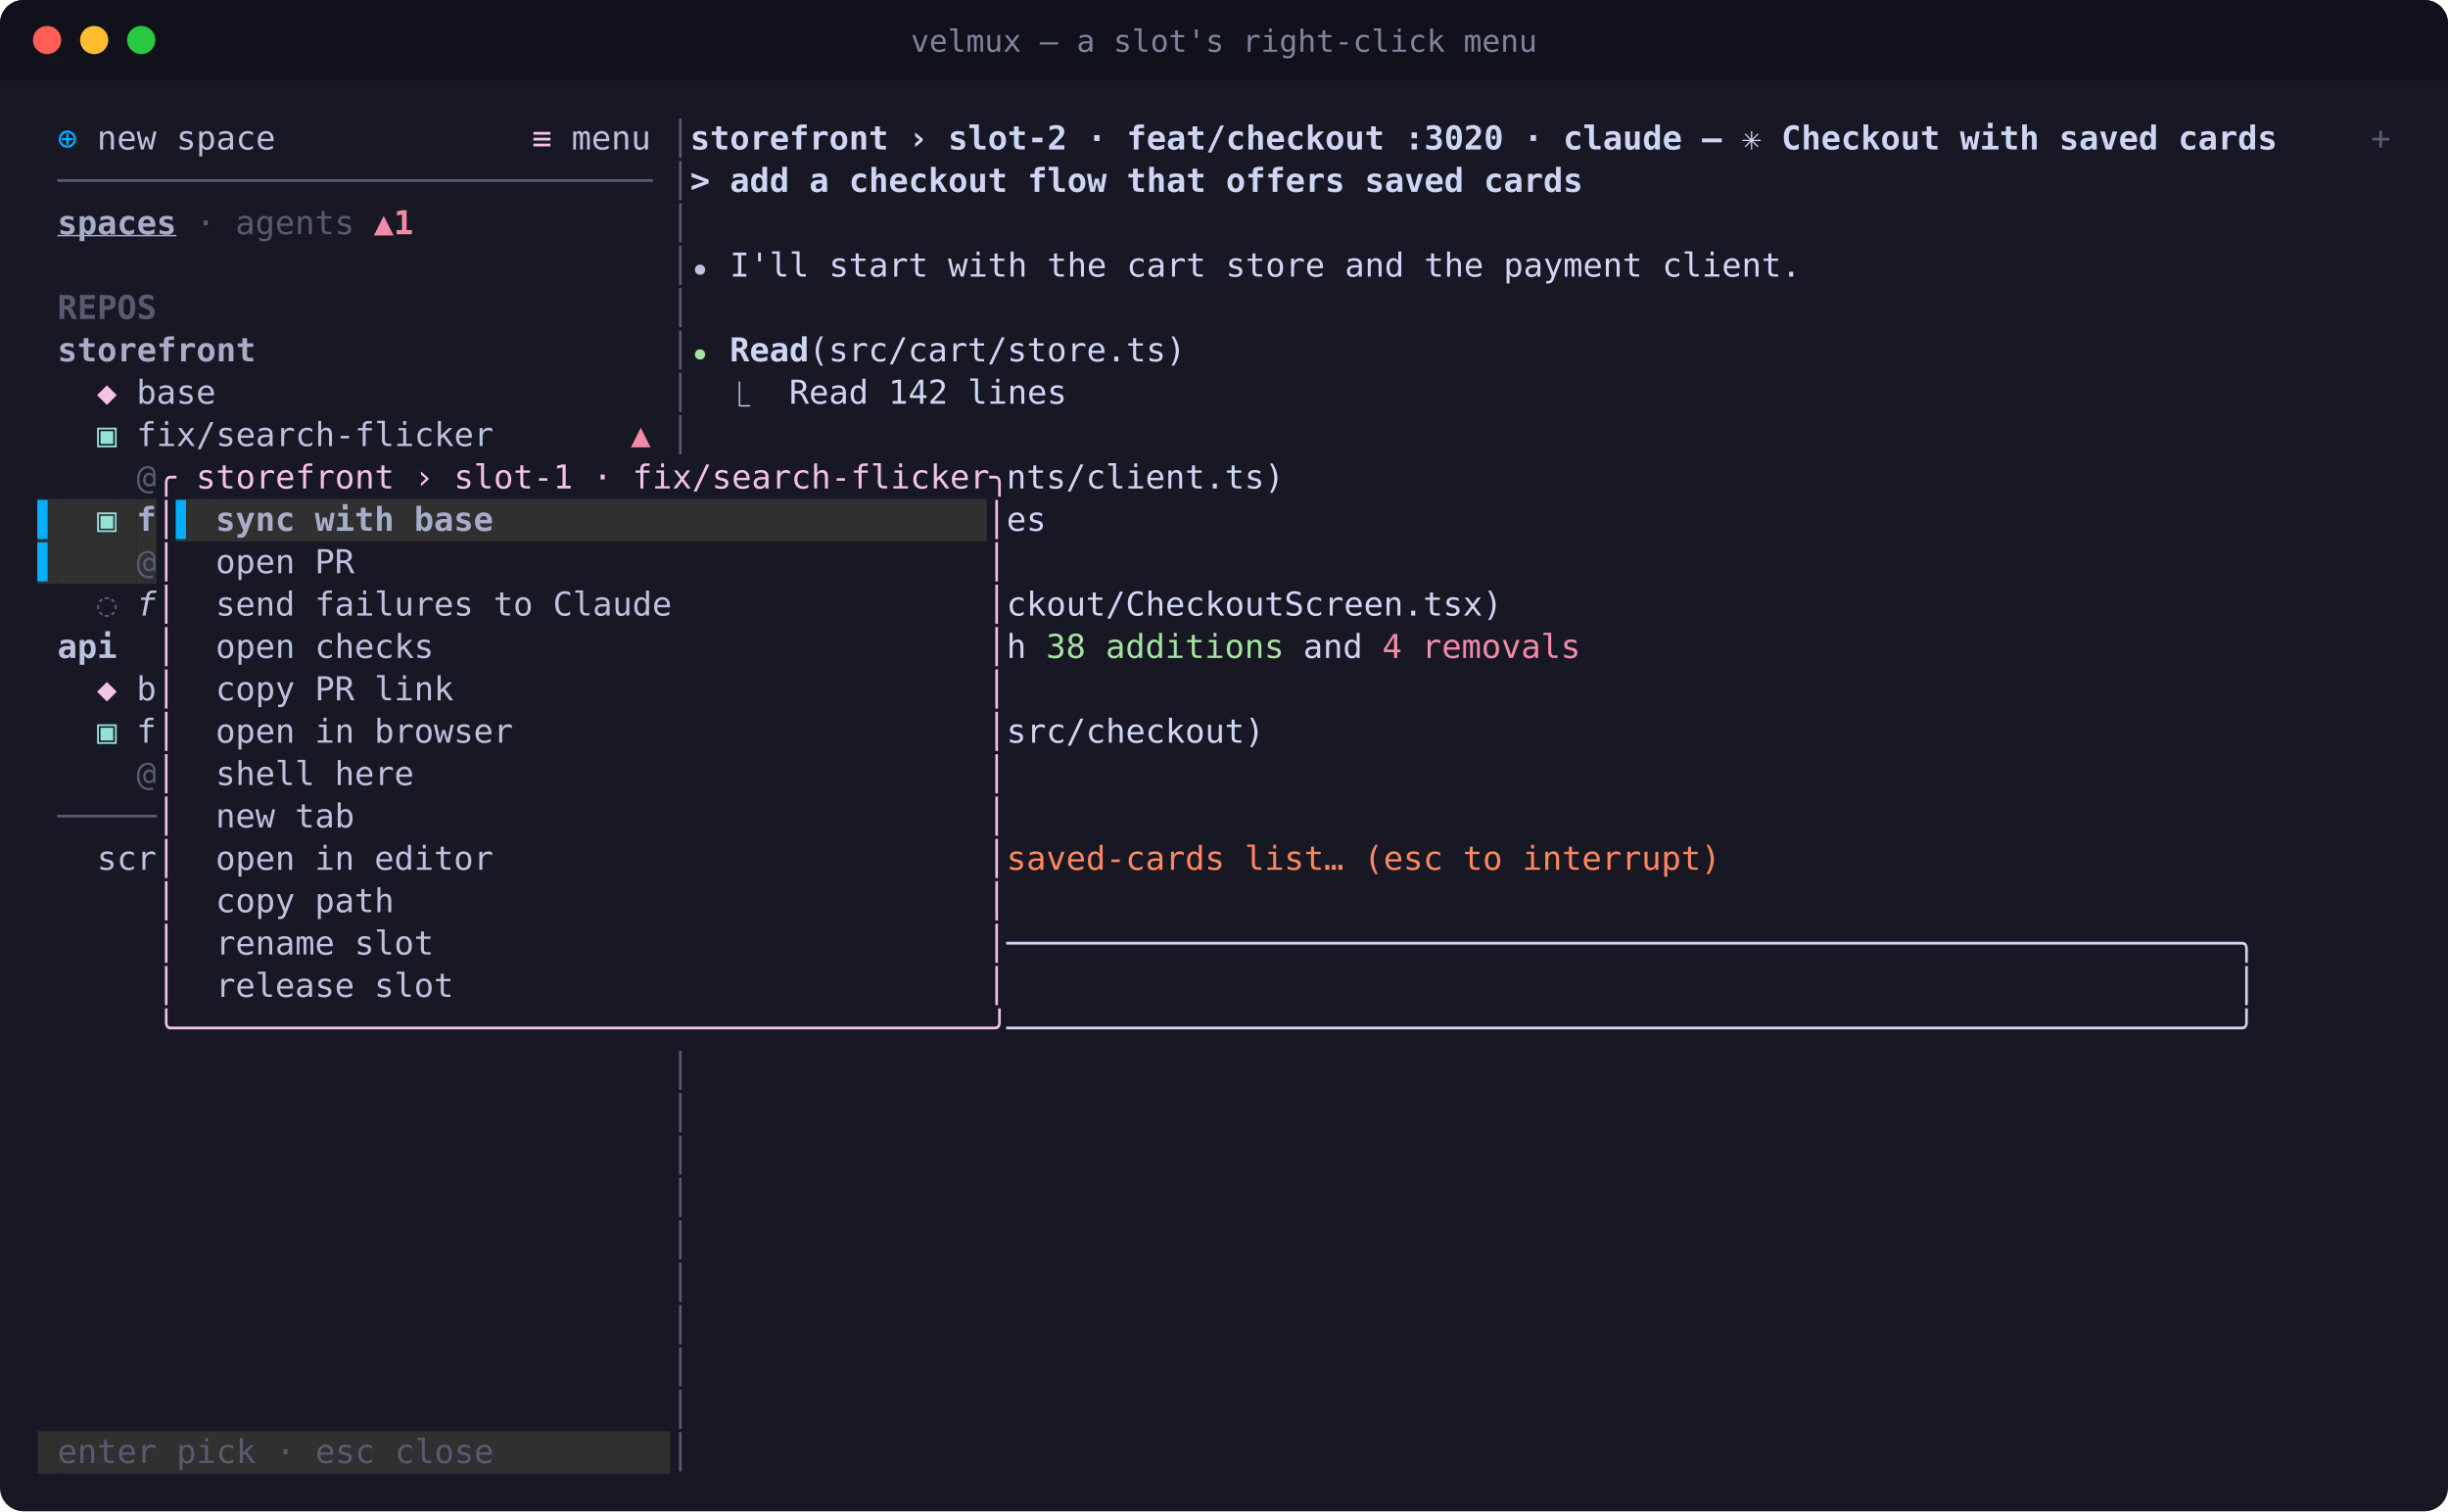
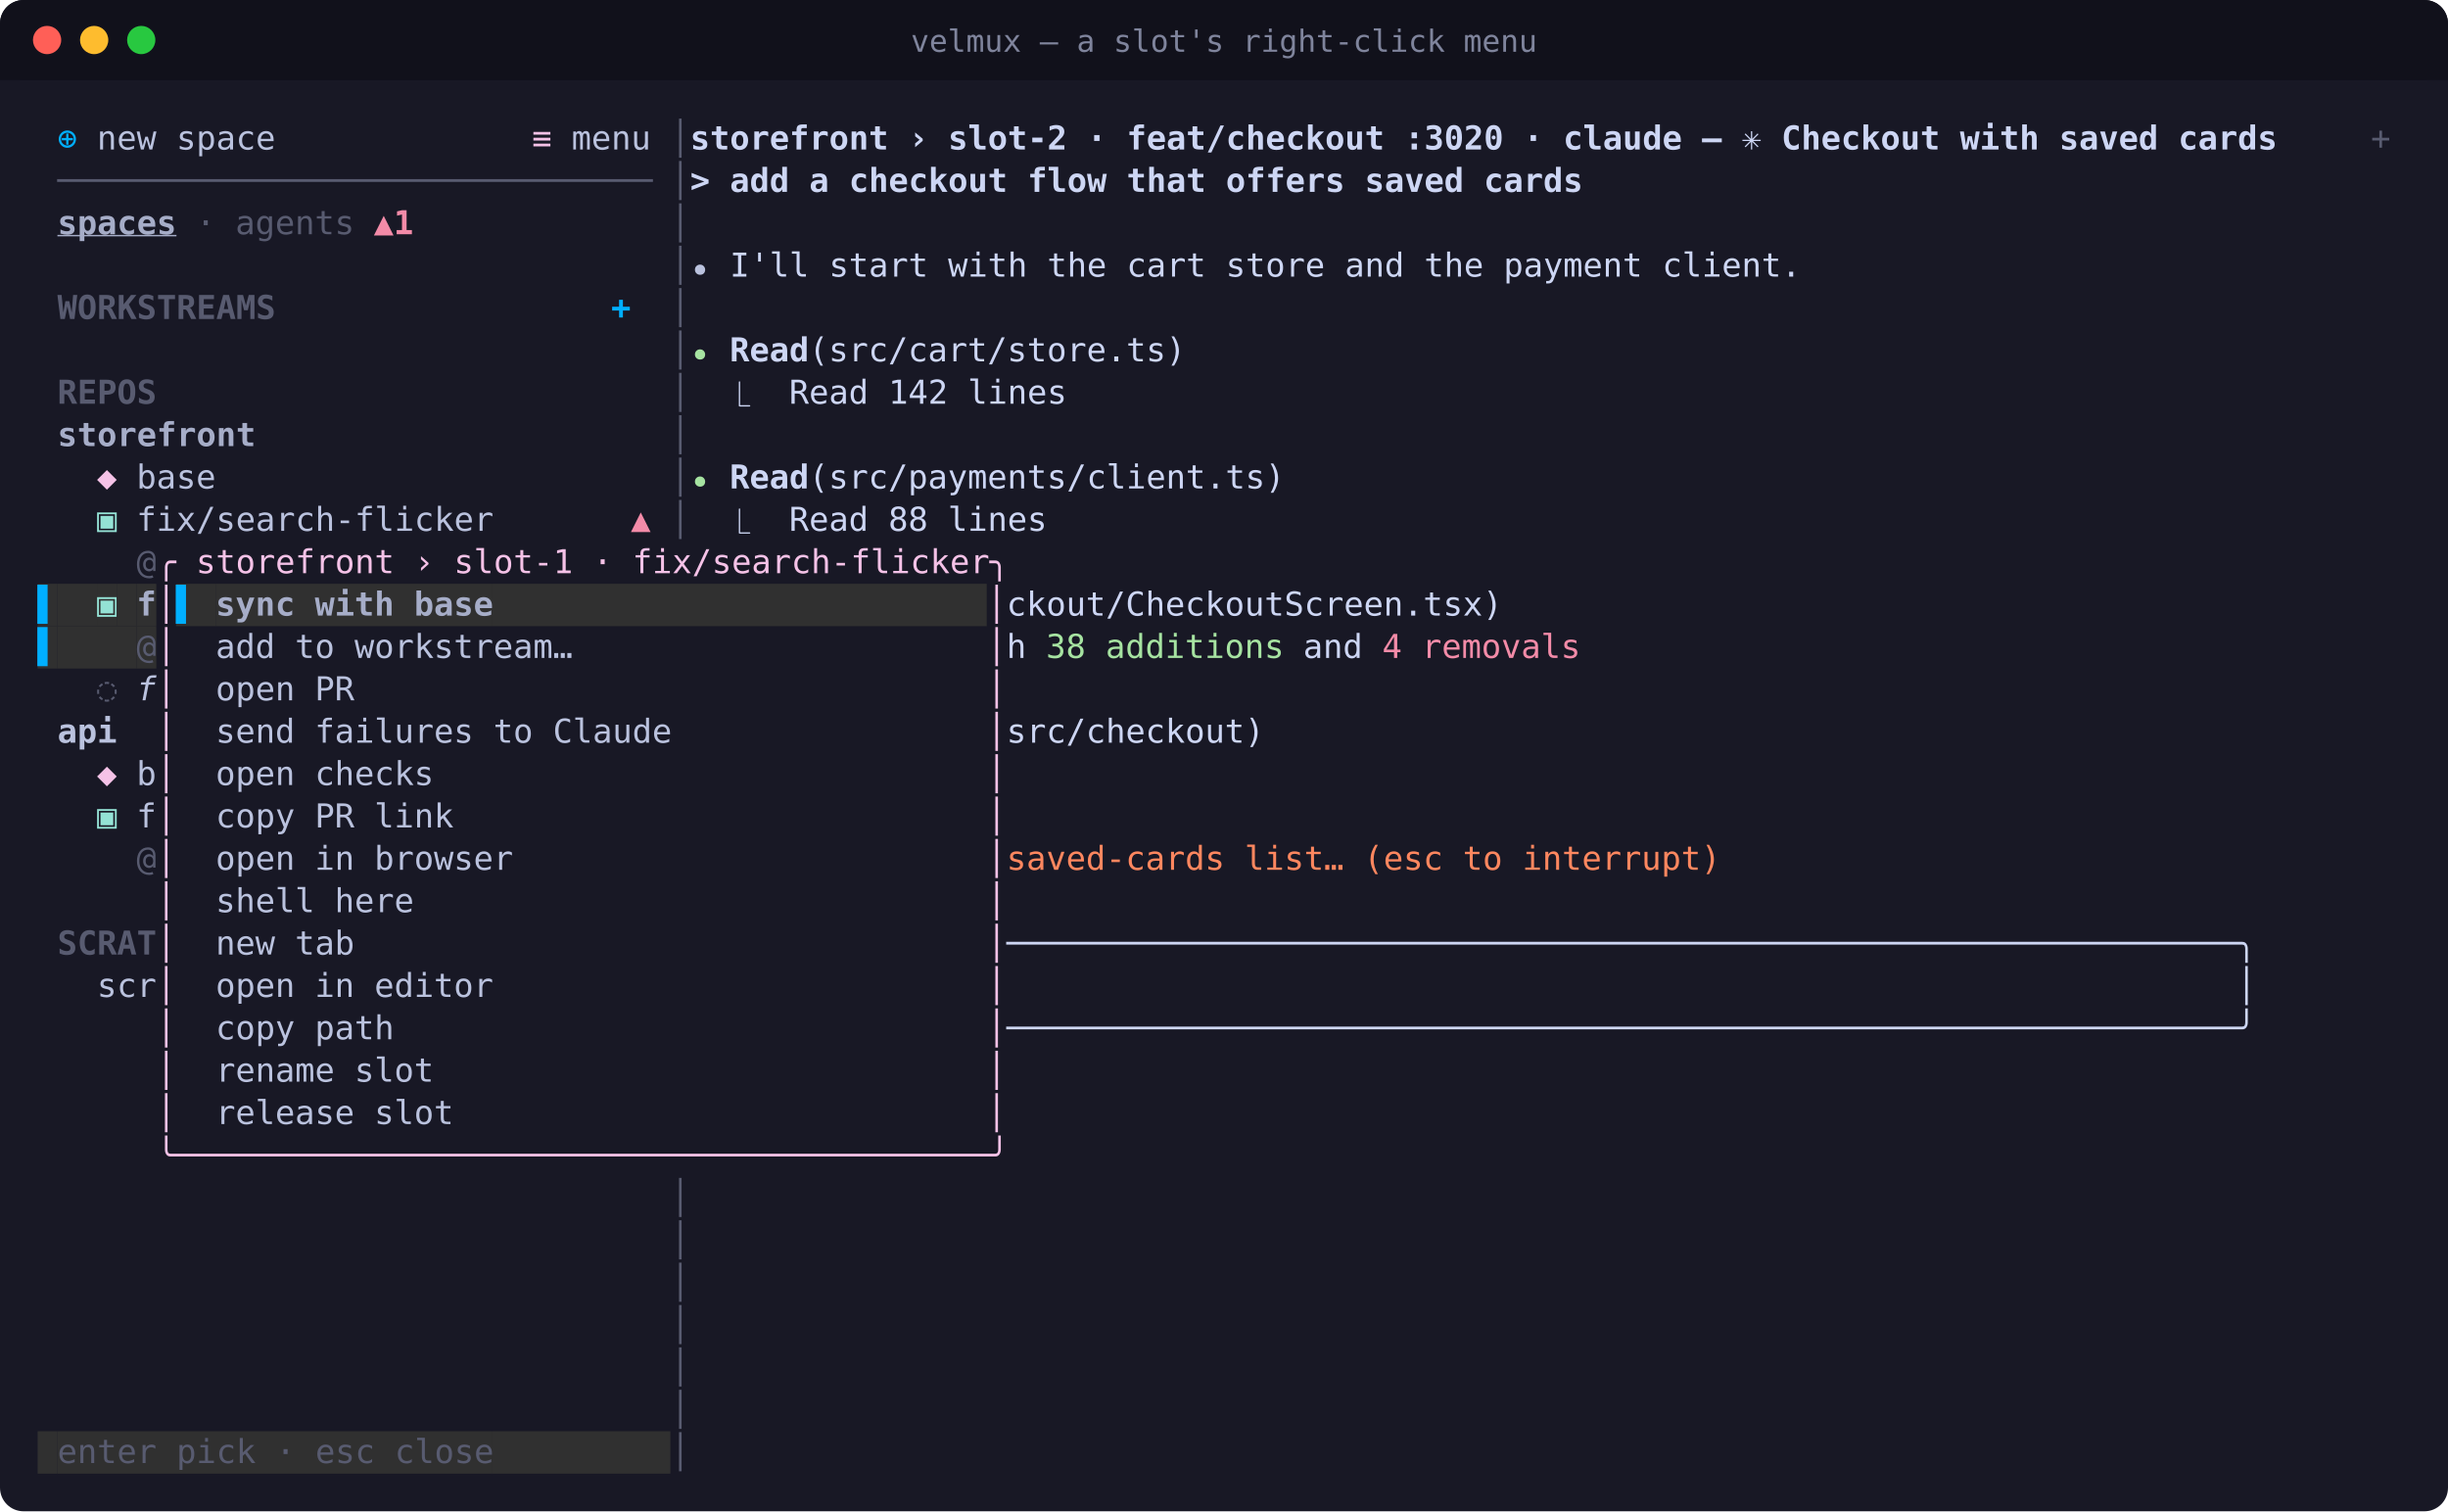
<svg xmlns="http://www.w3.org/2000/svg" width="1040" height="642" viewBox="0 0 1040 642" font-family="'SF Mono','JetBrains Mono',Menlo,Consolas,monospace" font-size="14">
  <rect width="1040" height="642" rx="10" fill="#181825" />
  <rect width="1040" height="34" rx="10" fill="#11111b" />
  <rect y="24" width="1040" height="10" fill="#11111b" />
  <circle cx="20" cy="17" r="6" fill="#ff5f57" />
  <circle cx="40" cy="17" r="6" fill="#febc2e" />
  <circle cx="60" cy="17" r="6" fill="#28c840" />
  <text x="520" y="22" fill="#7f849c" text-anchor="middle" font-size="13">velmux — a slot's right-click menu</text>
  <text x="24.4" y="63.5" fill="#00afff" xml:space="preserve" textLength="8.4" lengthAdjust="spacingAndGlyphs">⊕</text>
  <text x="41.2" y="63.5" fill="#bac2de" xml:space="preserve" textLength="75.6" lengthAdjust="spacingAndGlyphs">new space</text>
  <text x="226.0" y="63.5" fill="#f5c2e7" xml:space="preserve" textLength="8.4" lengthAdjust="spacingAndGlyphs">≡</text>
  <text x="242.8" y="63.5" fill="#bac2de" xml:space="preserve" textLength="33.6" lengthAdjust="spacingAndGlyphs">menu</text>
  <text x="284.8" y="63.5" fill="#585b70" xml:space="preserve" textLength="8.4" lengthAdjust="spacingAndGlyphs">│</text>
  <text x="293.2" y="63.5" fill="#cdd6f4" xml:space="preserve" textLength="672.0" lengthAdjust="spacingAndGlyphs" font-weight="bold">storefront › slot-2 · feat/checkout :3020 · claude — ✳ Checkout with saved cards</text>
  <text x="1007.2" y="63.5" fill="#585b70" xml:space="preserve" textLength="8.4" lengthAdjust="spacingAndGlyphs">+</text>
  <text x="24.4" y="81.5" fill="#585b70" xml:space="preserve" textLength="252.0" lengthAdjust="spacingAndGlyphs">──────────────────────────────</text>
  <text x="284.8" y="81.5" fill="#585b70" xml:space="preserve" textLength="8.4" lengthAdjust="spacingAndGlyphs">│</text>
  <text x="293.2" y="81.5" fill="#cdd6f4" xml:space="preserve" textLength="378.0" lengthAdjust="spacingAndGlyphs" font-weight="bold">&gt; add a checkout flow that offers saved cards</text>
  <text x="24.4" y="99.5" fill="#a6adc8" xml:space="preserve" textLength="50.4" lengthAdjust="spacingAndGlyphs" font-weight="bold" text-decoration="underline">spaces</text>
  <text x="83.2" y="99.5" fill="#585b70" xml:space="preserve" textLength="8.4" lengthAdjust="spacingAndGlyphs">·</text>
  <text x="100.0" y="99.5" fill="#585b70" xml:space="preserve" textLength="50.4" lengthAdjust="spacingAndGlyphs">agents</text>
  <text x="158.8" y="99.5" fill="#f38ba8" xml:space="preserve" textLength="16.8" lengthAdjust="spacingAndGlyphs" font-weight="bold">▲1</text>
  <text x="284.8" y="99.5" fill="#585b70" xml:space="preserve" textLength="8.4" lengthAdjust="spacingAndGlyphs">│</text>
  <text x="284.8" y="117.5" fill="#585b70" xml:space="preserve" textLength="8.4" lengthAdjust="spacingAndGlyphs">│</text>
  <text x="293.2" y="117.5" fill="#bac2de" xml:space="preserve" textLength="8.4" lengthAdjust="spacingAndGlyphs">⏺</text>
  <text x="301.6" y="117.5" fill="#cdd6f4" xml:space="preserve" textLength="722.4" lengthAdjust="spacingAndGlyphs"> I'll start with the cart store and the payment client.                               </text>
-   <text x="24.4" y="135.5" fill="#585b70" xml:space="preserve" textLength="42.0" lengthAdjust="spacingAndGlyphs" font-weight="bold">REPOS</text>
+   <text x="24.4" y="135.5" fill="#585b70" xml:space="preserve" textLength="92.4" lengthAdjust="spacingAndGlyphs" font-weight="bold">WORKSTREAMS</text>
+   <text x="259.6" y="135.5" fill="#00afff" xml:space="preserve" textLength="8.4" lengthAdjust="spacingAndGlyphs" font-weight="bold">+</text>
  <text x="284.8" y="135.5" fill="#585b70" xml:space="preserve" textLength="8.4" lengthAdjust="spacingAndGlyphs">│</text>
-   <text x="24.4" y="153.5" fill="#a6adc8" xml:space="preserve" textLength="84.0" lengthAdjust="spacingAndGlyphs" font-weight="bold">storefront</text>
  <text x="284.8" y="153.5" fill="#585b70" xml:space="preserve" textLength="8.4" lengthAdjust="spacingAndGlyphs">│</text>
  <text x="293.2" y="153.5" fill="#a6e3a1" xml:space="preserve" textLength="8.4" lengthAdjust="spacingAndGlyphs">⏺</text>
  <text x="310.0" y="153.5" fill="#cdd6f4" xml:space="preserve" textLength="33.6" lengthAdjust="spacingAndGlyphs" font-weight="bold">Read</text>
  <text x="343.6" y="153.5" fill="#cdd6f4" xml:space="preserve" textLength="680.4" lengthAdjust="spacingAndGlyphs">(src/cart/store.ts)                                                              </text>
-   <text x="41.2" y="171.5" fill="#f5c2e7" xml:space="preserve" textLength="8.4" lengthAdjust="spacingAndGlyphs">◆</text>
-   <text x="58.0" y="171.5" fill="#bac2de" xml:space="preserve" textLength="33.6" lengthAdjust="spacingAndGlyphs">base</text>
+   <text x="24.4" y="171.5" fill="#585b70" xml:space="preserve" textLength="42.0" lengthAdjust="spacingAndGlyphs" font-weight="bold">REPOS</text>
  <text x="284.8" y="171.5" fill="#585b70" xml:space="preserve" textLength="8.4" lengthAdjust="spacingAndGlyphs">│</text>
  <text x="293.2" y="171.5" fill="#cdd6f4" xml:space="preserve" textLength="730.8" lengthAdjust="spacingAndGlyphs">  ⎿  Read 142 lines                                                                    </text>
-   <text x="41.2" y="189.5" fill="#94e2d5" xml:space="preserve" textLength="8.4" lengthAdjust="spacingAndGlyphs">▣</text>
-   <text x="58.0" y="189.5" fill="#bac2de" xml:space="preserve" textLength="151.2" lengthAdjust="spacingAndGlyphs">fix/search-flicker</text>
-   <text x="268.0" y="189.5" fill="#f38ba8" xml:space="preserve" textLength="8.4" lengthAdjust="spacingAndGlyphs" font-weight="bold">▲</text>
+   <text x="24.4" y="189.5" fill="#a6adc8" xml:space="preserve" textLength="84.0" lengthAdjust="spacingAndGlyphs" font-weight="bold">storefront</text>
  <text x="284.8" y="189.5" fill="#585b70" xml:space="preserve" textLength="8.4" lengthAdjust="spacingAndGlyphs">│</text>
-   <text x="58.0" y="207.5" fill="#585b70" xml:space="preserve" textLength="8.4" lengthAdjust="spacingAndGlyphs">@</text>
-   <text x="66.4" y="207.5" fill="#f5c2e7" xml:space="preserve" textLength="361.2" lengthAdjust="spacingAndGlyphs">╭ storefront › slot-1 · fix/search-flicker╮</text>
-   <text x="427.6" y="207.5" fill="#cdd6f4" xml:space="preserve" textLength="596.4" lengthAdjust="spacingAndGlyphs">nts/client.ts)                                                         </text>
-   <rect x="16.0" y="212.0" width="8.4" height="18" fill="#303030" />
-   <text x="16.0" y="225.5" fill="#00afff" xml:space="preserve" textLength="8.4" lengthAdjust="spacingAndGlyphs">▌</text>
-   <rect x="24.4" y="212.0" width="16.8" height="18" fill="#303030" />
-   <rect x="41.2" y="212.0" width="8.4" height="18" fill="#303030" />
+   <text x="41.2" y="207.5" fill="#f5c2e7" xml:space="preserve" textLength="8.4" lengthAdjust="spacingAndGlyphs">◆</text>
+   <text x="58.0" y="207.5" fill="#bac2de" xml:space="preserve" textLength="33.6" lengthAdjust="spacingAndGlyphs">base</text>
+   <text x="284.8" y="207.5" fill="#585b70" xml:space="preserve" textLength="8.4" lengthAdjust="spacingAndGlyphs">│</text>
+   <text x="293.2" y="207.5" fill="#a6e3a1" xml:space="preserve" textLength="8.4" lengthAdjust="spacingAndGlyphs">⏺</text>
+   <text x="310.0" y="207.5" fill="#cdd6f4" xml:space="preserve" textLength="33.6" lengthAdjust="spacingAndGlyphs" font-weight="bold">Read</text>
+   <text x="343.6" y="207.5" fill="#cdd6f4" xml:space="preserve" textLength="680.4" lengthAdjust="spacingAndGlyphs">(src/payments/client.ts)                                                         </text>
  <text x="41.2" y="225.5" fill="#94e2d5" xml:space="preserve" textLength="8.4" lengthAdjust="spacingAndGlyphs">▣</text>
-   <rect x="49.6" y="212.0" width="8.4" height="18" fill="#303030" />
-   <rect x="58.0" y="212.0" width="8.4" height="18" fill="#303030" />
-   <text x="58.0" y="225.5" fill="#a6adc8" xml:space="preserve" textLength="8.4" lengthAdjust="spacingAndGlyphs" font-weight="bold">f</text>
-   <text x="66.4" y="225.5" fill="#f5c2e7" xml:space="preserve" textLength="8.4" lengthAdjust="spacingAndGlyphs">│</text>
-   <rect x="74.8" y="212.0" width="8.4" height="18" fill="#303030" />
-   <text x="74.8" y="225.5" fill="#00afff" xml:space="preserve" textLength="8.4" lengthAdjust="spacingAndGlyphs">▌</text>
-   <rect x="83.2" y="212.0" width="8.4" height="18" fill="#303030" />
-   <rect x="91.6" y="212.0" width="117.6" height="18" fill="#303030" />
-   <text x="91.6" y="225.5" fill="#a6adc8" xml:space="preserve" textLength="117.6" lengthAdjust="spacingAndGlyphs" font-weight="bold">sync with base</text>
-   <rect x="209.2" y="212.0" width="210.0" height="18" fill="#303030" />
-   <text x="419.2" y="225.5" fill="#f5c2e7" xml:space="preserve" textLength="8.4" lengthAdjust="spacingAndGlyphs">│</text>
-   <text x="427.6" y="225.5" fill="#cdd6f4" xml:space="preserve" textLength="596.4" lengthAdjust="spacingAndGlyphs">es                                                                     </text>
-   <rect x="16.0" y="230.0" width="8.4" height="18" fill="#303030" />
-   <text x="16.0" y="243.5" fill="#00afff" xml:space="preserve" textLength="8.4" lengthAdjust="spacingAndGlyphs">▌</text>
-   <rect x="24.4" y="230.0" width="33.6" height="18" fill="#303030" />
-   <rect x="58.0" y="230.0" width="8.4" height="18" fill="#303030" />
+   <text x="58.0" y="225.5" fill="#bac2de" xml:space="preserve" textLength="151.2" lengthAdjust="spacingAndGlyphs">fix/search-flicker</text>
+   <text x="268.0" y="225.5" fill="#f38ba8" xml:space="preserve" textLength="8.4" lengthAdjust="spacingAndGlyphs" font-weight="bold">▲</text>
+   <text x="284.8" y="225.5" fill="#585b70" xml:space="preserve" textLength="8.4" lengthAdjust="spacingAndGlyphs">│</text>
+   <text x="293.2" y="225.5" fill="#cdd6f4" xml:space="preserve" textLength="730.8" lengthAdjust="spacingAndGlyphs">  ⎿  Read 88 lines                                                                     </text>
  <text x="58.0" y="243.5" fill="#585b70" xml:space="preserve" textLength="8.4" lengthAdjust="spacingAndGlyphs">@</text>
-   <text x="66.4" y="243.5" fill="#f5c2e7" xml:space="preserve" textLength="8.4" lengthAdjust="spacingAndGlyphs">│</text>
-   <text x="91.6" y="243.5" fill="#bac2de" xml:space="preserve" textLength="58.8" lengthAdjust="spacingAndGlyphs">open PR</text>
-   <text x="419.2" y="243.5" fill="#f5c2e7" xml:space="preserve" textLength="8.4" lengthAdjust="spacingAndGlyphs">│</text>
-   <text x="41.2" y="261.5" fill="#585b70" xml:space="preserve" textLength="8.4" lengthAdjust="spacingAndGlyphs">◌</text>
-   <text x="58.0" y="261.5" fill="#bac2de" xml:space="preserve" textLength="8.4" lengthAdjust="spacingAndGlyphs" font-style="italic">f</text>
+   <text x="66.4" y="243.5" fill="#f5c2e7" xml:space="preserve" textLength="361.2" lengthAdjust="spacingAndGlyphs">╭ storefront › slot-1 · fix/search-flicker╮</text>
+   <rect x="16.0" y="248.0" width="8.4" height="18" fill="#303030" />
+   <text x="16.0" y="261.5" fill="#00afff" xml:space="preserve" textLength="8.4" lengthAdjust="spacingAndGlyphs">▌</text>
+   <rect x="24.4" y="248.0" width="16.8" height="18" fill="#303030" />
+   <rect x="41.2" y="248.0" width="8.4" height="18" fill="#303030" />
+   <text x="41.2" y="261.5" fill="#94e2d5" xml:space="preserve" textLength="8.4" lengthAdjust="spacingAndGlyphs">▣</text>
+   <rect x="49.6" y="248.0" width="8.4" height="18" fill="#303030" />
+   <rect x="58.0" y="248.0" width="8.4" height="18" fill="#303030" />
+   <text x="58.0" y="261.5" fill="#a6adc8" xml:space="preserve" textLength="8.4" lengthAdjust="spacingAndGlyphs" font-weight="bold">f</text>
  <text x="66.4" y="261.5" fill="#f5c2e7" xml:space="preserve" textLength="8.4" lengthAdjust="spacingAndGlyphs">│</text>
-   <text x="91.6" y="261.5" fill="#bac2de" xml:space="preserve" textLength="193.2" lengthAdjust="spacingAndGlyphs">send failures to Claude</text>
+   <rect x="74.8" y="248.0" width="8.4" height="18" fill="#303030" />
+   <text x="74.8" y="261.5" fill="#00afff" xml:space="preserve" textLength="8.4" lengthAdjust="spacingAndGlyphs">▌</text>
+   <rect x="83.2" y="248.0" width="8.4" height="18" fill="#303030" />
+   <rect x="91.6" y="248.0" width="117.6" height="18" fill="#303030" />
+   <text x="91.6" y="261.5" fill="#a6adc8" xml:space="preserve" textLength="117.6" lengthAdjust="spacingAndGlyphs" font-weight="bold">sync with base</text>
+   <rect x="209.2" y="248.0" width="210.0" height="18" fill="#303030" />
  <text x="419.2" y="261.5" fill="#f5c2e7" xml:space="preserve" textLength="8.4" lengthAdjust="spacingAndGlyphs">│</text>
  <text x="427.6" y="261.5" fill="#cdd6f4" xml:space="preserve" textLength="596.4" lengthAdjust="spacingAndGlyphs">ckout/CheckoutScreen.tsx)                                              </text>
-   <text x="24.4" y="279.5" fill="#bac2de" xml:space="preserve" textLength="25.2" lengthAdjust="spacingAndGlyphs" font-weight="bold">api</text>
+   <rect x="16.0" y="266.0" width="8.4" height="18" fill="#303030" />
+   <text x="16.0" y="279.5" fill="#00afff" xml:space="preserve" textLength="8.4" lengthAdjust="spacingAndGlyphs">▌</text>
+   <rect x="24.4" y="266.0" width="33.6" height="18" fill="#303030" />
+   <rect x="58.0" y="266.0" width="8.4" height="18" fill="#303030" />
+   <text x="58.0" y="279.5" fill="#585b70" xml:space="preserve" textLength="8.4" lengthAdjust="spacingAndGlyphs">@</text>
  <text x="66.4" y="279.5" fill="#f5c2e7" xml:space="preserve" textLength="8.4" lengthAdjust="spacingAndGlyphs">│</text>
-   <text x="91.6" y="279.5" fill="#bac2de" xml:space="preserve" textLength="92.4" lengthAdjust="spacingAndGlyphs">open checks</text>
+   <text x="91.6" y="279.5" fill="#bac2de" xml:space="preserve" textLength="151.2" lengthAdjust="spacingAndGlyphs">add to workstream…</text>
  <text x="419.2" y="279.5" fill="#f5c2e7" xml:space="preserve" textLength="8.4" lengthAdjust="spacingAndGlyphs">│</text>
  <text x="427.6" y="279.5" fill="#cdd6f4" xml:space="preserve" textLength="16.8" lengthAdjust="spacingAndGlyphs">h </text>
  <text x="444.4" y="279.5" fill="#a6e3a1" xml:space="preserve" textLength="100.8" lengthAdjust="spacingAndGlyphs">38 additions</text>
  <text x="545.2" y="279.5" fill="#cdd6f4" xml:space="preserve" textLength="42.0" lengthAdjust="spacingAndGlyphs"> and </text>
  <text x="587.2" y="279.5" fill="#f38ba8" xml:space="preserve" textLength="84.0" lengthAdjust="spacingAndGlyphs">4 removals</text>
-   <text x="41.2" y="297.5" fill="#f5c2e7" xml:space="preserve" textLength="8.4" lengthAdjust="spacingAndGlyphs">◆</text>
-   <text x="58.0" y="297.5" fill="#bac2de" xml:space="preserve" textLength="8.4" lengthAdjust="spacingAndGlyphs">b</text>
+   <text x="41.2" y="297.5" fill="#585b70" xml:space="preserve" textLength="8.4" lengthAdjust="spacingAndGlyphs">◌</text>
+   <text x="58.0" y="297.5" fill="#bac2de" xml:space="preserve" textLength="8.4" lengthAdjust="spacingAndGlyphs" font-style="italic">f</text>
  <text x="66.4" y="297.5" fill="#f5c2e7" xml:space="preserve" textLength="8.4" lengthAdjust="spacingAndGlyphs">│</text>
-   <text x="91.6" y="297.5" fill="#bac2de" xml:space="preserve" textLength="100.8" lengthAdjust="spacingAndGlyphs">copy PR link</text>
+   <text x="91.6" y="297.5" fill="#bac2de" xml:space="preserve" textLength="58.8" lengthAdjust="spacingAndGlyphs">open PR</text>
  <text x="419.2" y="297.5" fill="#f5c2e7" xml:space="preserve" textLength="8.4" lengthAdjust="spacingAndGlyphs">│</text>
-   <text x="41.2" y="315.5" fill="#94e2d5" xml:space="preserve" textLength="8.4" lengthAdjust="spacingAndGlyphs">▣</text>
-   <text x="58.0" y="315.5" fill="#bac2de" xml:space="preserve" textLength="8.4" lengthAdjust="spacingAndGlyphs">f</text>
+   <text x="24.4" y="315.5" fill="#bac2de" xml:space="preserve" textLength="25.2" lengthAdjust="spacingAndGlyphs" font-weight="bold">api</text>
  <text x="66.4" y="315.5" fill="#f5c2e7" xml:space="preserve" textLength="8.4" lengthAdjust="spacingAndGlyphs">│</text>
-   <text x="91.6" y="315.5" fill="#bac2de" xml:space="preserve" textLength="126.0" lengthAdjust="spacingAndGlyphs">open in browser</text>
+   <text x="91.6" y="315.5" fill="#bac2de" xml:space="preserve" textLength="193.2" lengthAdjust="spacingAndGlyphs">send failures to Claude</text>
  <text x="419.2" y="315.5" fill="#f5c2e7" xml:space="preserve" textLength="8.4" lengthAdjust="spacingAndGlyphs">│</text>
  <text x="427.6" y="315.5" fill="#cdd6f4" xml:space="preserve" textLength="596.4" lengthAdjust="spacingAndGlyphs">src/checkout)                                                          </text>
-   <text x="58.0" y="333.5" fill="#585b70" xml:space="preserve" textLength="8.4" lengthAdjust="spacingAndGlyphs">@</text>
+   <text x="41.2" y="333.5" fill="#f5c2e7" xml:space="preserve" textLength="8.4" lengthAdjust="spacingAndGlyphs">◆</text>
+   <text x="58.0" y="333.5" fill="#bac2de" xml:space="preserve" textLength="8.4" lengthAdjust="spacingAndGlyphs">b</text>
  <text x="66.4" y="333.5" fill="#f5c2e7" xml:space="preserve" textLength="8.4" lengthAdjust="spacingAndGlyphs">│</text>
-   <text x="91.6" y="333.5" fill="#bac2de" xml:space="preserve" textLength="84.0" lengthAdjust="spacingAndGlyphs">shell here</text>
+   <text x="91.6" y="333.5" fill="#bac2de" xml:space="preserve" textLength="92.4" lengthAdjust="spacingAndGlyphs">open checks</text>
  <text x="419.2" y="333.5" fill="#f5c2e7" xml:space="preserve" textLength="8.4" lengthAdjust="spacingAndGlyphs">│</text>
-   <text x="24.4" y="351.5" fill="#585b70" xml:space="preserve" textLength="42.0" lengthAdjust="spacingAndGlyphs">─────</text>
+   <text x="41.2" y="351.5" fill="#94e2d5" xml:space="preserve" textLength="8.4" lengthAdjust="spacingAndGlyphs">▣</text>
+   <text x="58.0" y="351.5" fill="#bac2de" xml:space="preserve" textLength="8.4" lengthAdjust="spacingAndGlyphs">f</text>
  <text x="66.4" y="351.5" fill="#f5c2e7" xml:space="preserve" textLength="8.4" lengthAdjust="spacingAndGlyphs">│</text>
-   <text x="91.6" y="351.5" fill="#bac2de" xml:space="preserve" textLength="58.8" lengthAdjust="spacingAndGlyphs">new tab</text>
+   <text x="91.6" y="351.5" fill="#bac2de" xml:space="preserve" textLength="100.8" lengthAdjust="spacingAndGlyphs">copy PR link</text>
  <text x="419.2" y="351.5" fill="#f5c2e7" xml:space="preserve" textLength="8.4" lengthAdjust="spacingAndGlyphs">│</text>
-   <text x="41.2" y="369.5" fill="#bac2de" xml:space="preserve" textLength="25.2" lengthAdjust="spacingAndGlyphs">scr</text>
+   <text x="58.0" y="369.5" fill="#585b70" xml:space="preserve" textLength="8.4" lengthAdjust="spacingAndGlyphs">@</text>
  <text x="66.4" y="369.5" fill="#f5c2e7" xml:space="preserve" textLength="8.4" lengthAdjust="spacingAndGlyphs">│</text>
-   <text x="91.6" y="369.5" fill="#bac2de" xml:space="preserve" textLength="117.6" lengthAdjust="spacingAndGlyphs">open in editor</text>
+   <text x="91.6" y="369.5" fill="#bac2de" xml:space="preserve" textLength="126.0" lengthAdjust="spacingAndGlyphs">open in browser</text>
  <text x="419.2" y="369.5" fill="#f5c2e7" xml:space="preserve" textLength="8.4" lengthAdjust="spacingAndGlyphs">│</text>
  <text x="427.6" y="369.5" fill="#ff875f" xml:space="preserve" textLength="302.4" lengthAdjust="spacingAndGlyphs">saved-cards list… (esc to interrupt)</text>
  <text x="66.4" y="387.5" fill="#f5c2e7" xml:space="preserve" textLength="8.4" lengthAdjust="spacingAndGlyphs">│</text>
-   <text x="91.6" y="387.5" fill="#bac2de" xml:space="preserve" textLength="75.6" lengthAdjust="spacingAndGlyphs">copy path</text>
+   <text x="91.6" y="387.5" fill="#bac2de" xml:space="preserve" textLength="84.0" lengthAdjust="spacingAndGlyphs">shell here</text>
  <text x="419.2" y="387.5" fill="#f5c2e7" xml:space="preserve" textLength="8.4" lengthAdjust="spacingAndGlyphs">│</text>
+   <text x="24.4" y="405.5" fill="#585b70" xml:space="preserve" textLength="42.0" lengthAdjust="spacingAndGlyphs" font-weight="bold">SCRAT</text>
  <text x="66.4" y="405.5" fill="#f5c2e7" xml:space="preserve" textLength="8.4" lengthAdjust="spacingAndGlyphs">│</text>
-   <text x="91.6" y="405.5" fill="#bac2de" xml:space="preserve" textLength="92.4" lengthAdjust="spacingAndGlyphs">rename slot</text>
+   <text x="91.6" y="405.5" fill="#bac2de" xml:space="preserve" textLength="58.8" lengthAdjust="spacingAndGlyphs">new tab</text>
  <text x="419.2" y="405.5" fill="#f5c2e7" xml:space="preserve" textLength="8.4" lengthAdjust="spacingAndGlyphs">│</text>
  <text x="427.6" y="405.5" fill="#cdd6f4" xml:space="preserve" textLength="596.4" lengthAdjust="spacingAndGlyphs">──────────────────────────────────────────────────────────────╮        </text>
+   <text x="41.2" y="423.5" fill="#bac2de" xml:space="preserve" textLength="25.2" lengthAdjust="spacingAndGlyphs">scr</text>
  <text x="66.4" y="423.5" fill="#f5c2e7" xml:space="preserve" textLength="8.4" lengthAdjust="spacingAndGlyphs">│</text>
-   <text x="91.6" y="423.5" fill="#bac2de" xml:space="preserve" textLength="100.8" lengthAdjust="spacingAndGlyphs">release slot</text>
+   <text x="91.6" y="423.5" fill="#bac2de" xml:space="preserve" textLength="117.6" lengthAdjust="spacingAndGlyphs">open in editor</text>
  <text x="419.2" y="423.5" fill="#f5c2e7" xml:space="preserve" textLength="8.4" lengthAdjust="spacingAndGlyphs">│</text>
  <text x="427.6" y="423.5" fill="#cdd6f4" xml:space="preserve" textLength="596.4" lengthAdjust="spacingAndGlyphs">                                                              │        </text>
-   <text x="66.4" y="441.5" fill="#f5c2e7" xml:space="preserve" textLength="361.2" lengthAdjust="spacingAndGlyphs">╰─────────────────────────────────────────╯</text>
+   <text x="66.4" y="441.5" fill="#f5c2e7" xml:space="preserve" textLength="8.4" lengthAdjust="spacingAndGlyphs">│</text>
+   <text x="91.6" y="441.5" fill="#bac2de" xml:space="preserve" textLength="75.6" lengthAdjust="spacingAndGlyphs">copy path</text>
+   <text x="419.2" y="441.5" fill="#f5c2e7" xml:space="preserve" textLength="8.4" lengthAdjust="spacingAndGlyphs">│</text>
  <text x="427.6" y="441.5" fill="#cdd6f4" xml:space="preserve" textLength="596.4" lengthAdjust="spacingAndGlyphs">──────────────────────────────────────────────────────────────╯        </text>
-   <text x="284.8" y="459.5" fill="#585b70" xml:space="preserve" textLength="8.4" lengthAdjust="spacingAndGlyphs">│</text>
-   <text x="284.8" y="477.5" fill="#585b70" xml:space="preserve" textLength="8.4" lengthAdjust="spacingAndGlyphs">│</text>
-   <text x="284.8" y="495.5" fill="#585b70" xml:space="preserve" textLength="8.4" lengthAdjust="spacingAndGlyphs">│</text>
+   <text x="66.4" y="459.5" fill="#f5c2e7" xml:space="preserve" textLength="8.4" lengthAdjust="spacingAndGlyphs">│</text>
+   <text x="91.6" y="459.5" fill="#bac2de" xml:space="preserve" textLength="92.4" lengthAdjust="spacingAndGlyphs">rename slot</text>
+   <text x="419.2" y="459.5" fill="#f5c2e7" xml:space="preserve" textLength="8.4" lengthAdjust="spacingAndGlyphs">│</text>
+   <text x="66.4" y="477.5" fill="#f5c2e7" xml:space="preserve" textLength="8.4" lengthAdjust="spacingAndGlyphs">│</text>
+   <text x="91.6" y="477.5" fill="#bac2de" xml:space="preserve" textLength="100.8" lengthAdjust="spacingAndGlyphs">release slot</text>
+   <text x="419.2" y="477.5" fill="#f5c2e7" xml:space="preserve" textLength="8.4" lengthAdjust="spacingAndGlyphs">│</text>
+   <text x="66.4" y="495.5" fill="#f5c2e7" xml:space="preserve" textLength="361.2" lengthAdjust="spacingAndGlyphs">╰─────────────────────────────────────────╯</text>
  <text x="284.8" y="513.5" fill="#585b70" xml:space="preserve" textLength="8.4" lengthAdjust="spacingAndGlyphs">│</text>
  <text x="284.8" y="531.5" fill="#585b70" xml:space="preserve" textLength="8.4" lengthAdjust="spacingAndGlyphs">│</text>
  <text x="284.8" y="549.5" fill="#585b70" xml:space="preserve" textLength="8.4" lengthAdjust="spacingAndGlyphs">│</text>
  <text x="284.8" y="567.5" fill="#585b70" xml:space="preserve" textLength="8.4" lengthAdjust="spacingAndGlyphs">│</text>
  <text x="284.8" y="585.5" fill="#585b70" xml:space="preserve" textLength="8.4" lengthAdjust="spacingAndGlyphs">│</text>
  <text x="284.8" y="603.5" fill="#585b70" xml:space="preserve" textLength="8.4" lengthAdjust="spacingAndGlyphs">│</text>
  <rect x="16.0" y="608.0" width="8.4" height="18" fill="#303030" />
  <rect x="24.4" y="608.0" width="184.8" height="18" fill="#303030" />
  <text x="24.4" y="621.5" fill="#585b70" xml:space="preserve" textLength="184.8" lengthAdjust="spacingAndGlyphs">enter pick · esc close</text>
  <rect x="209.2" y="608.0" width="75.6" height="18" fill="#303030" />
  <text x="284.8" y="621.5" fill="#585b70" xml:space="preserve" textLength="8.4" lengthAdjust="spacingAndGlyphs">│</text>
</svg>
